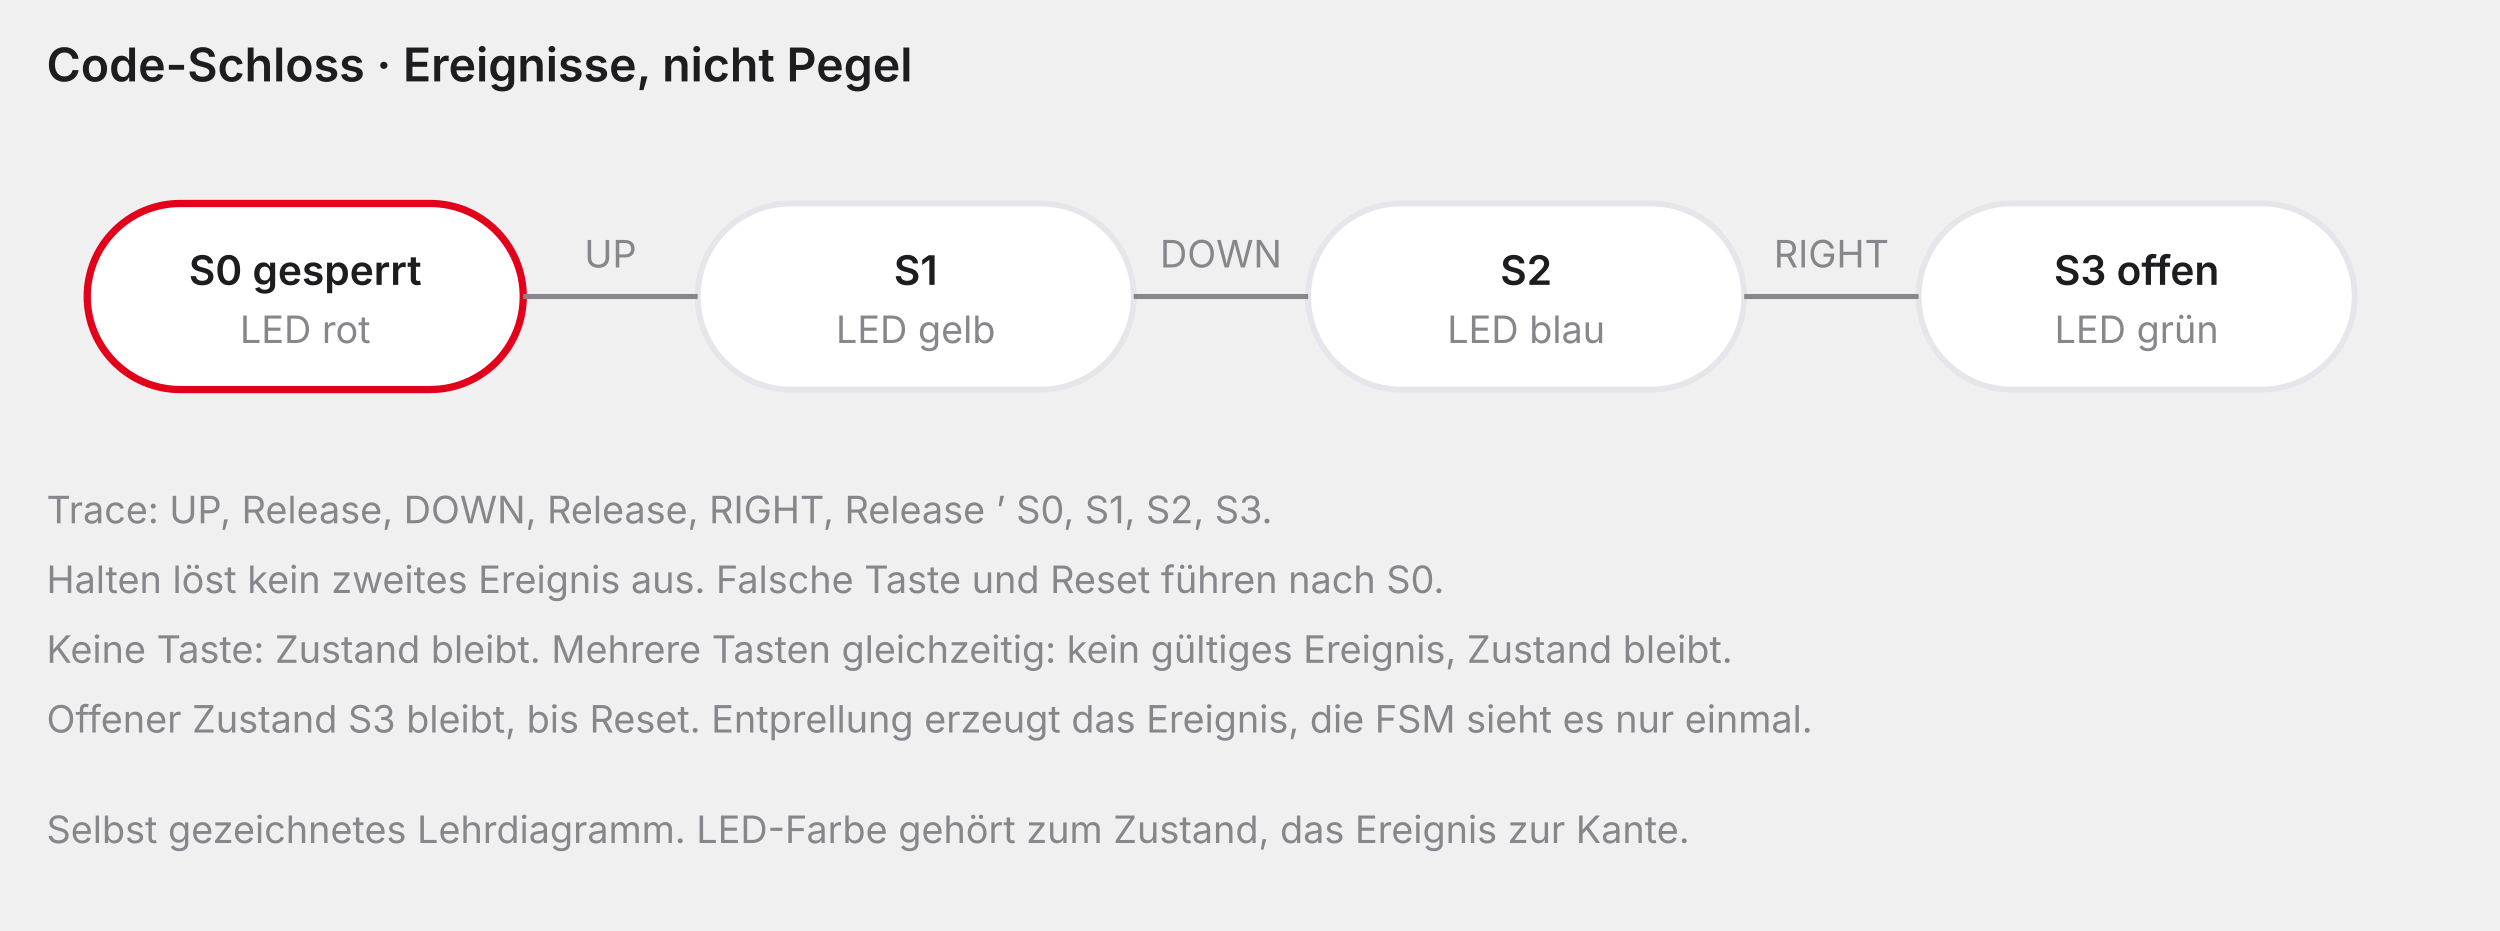
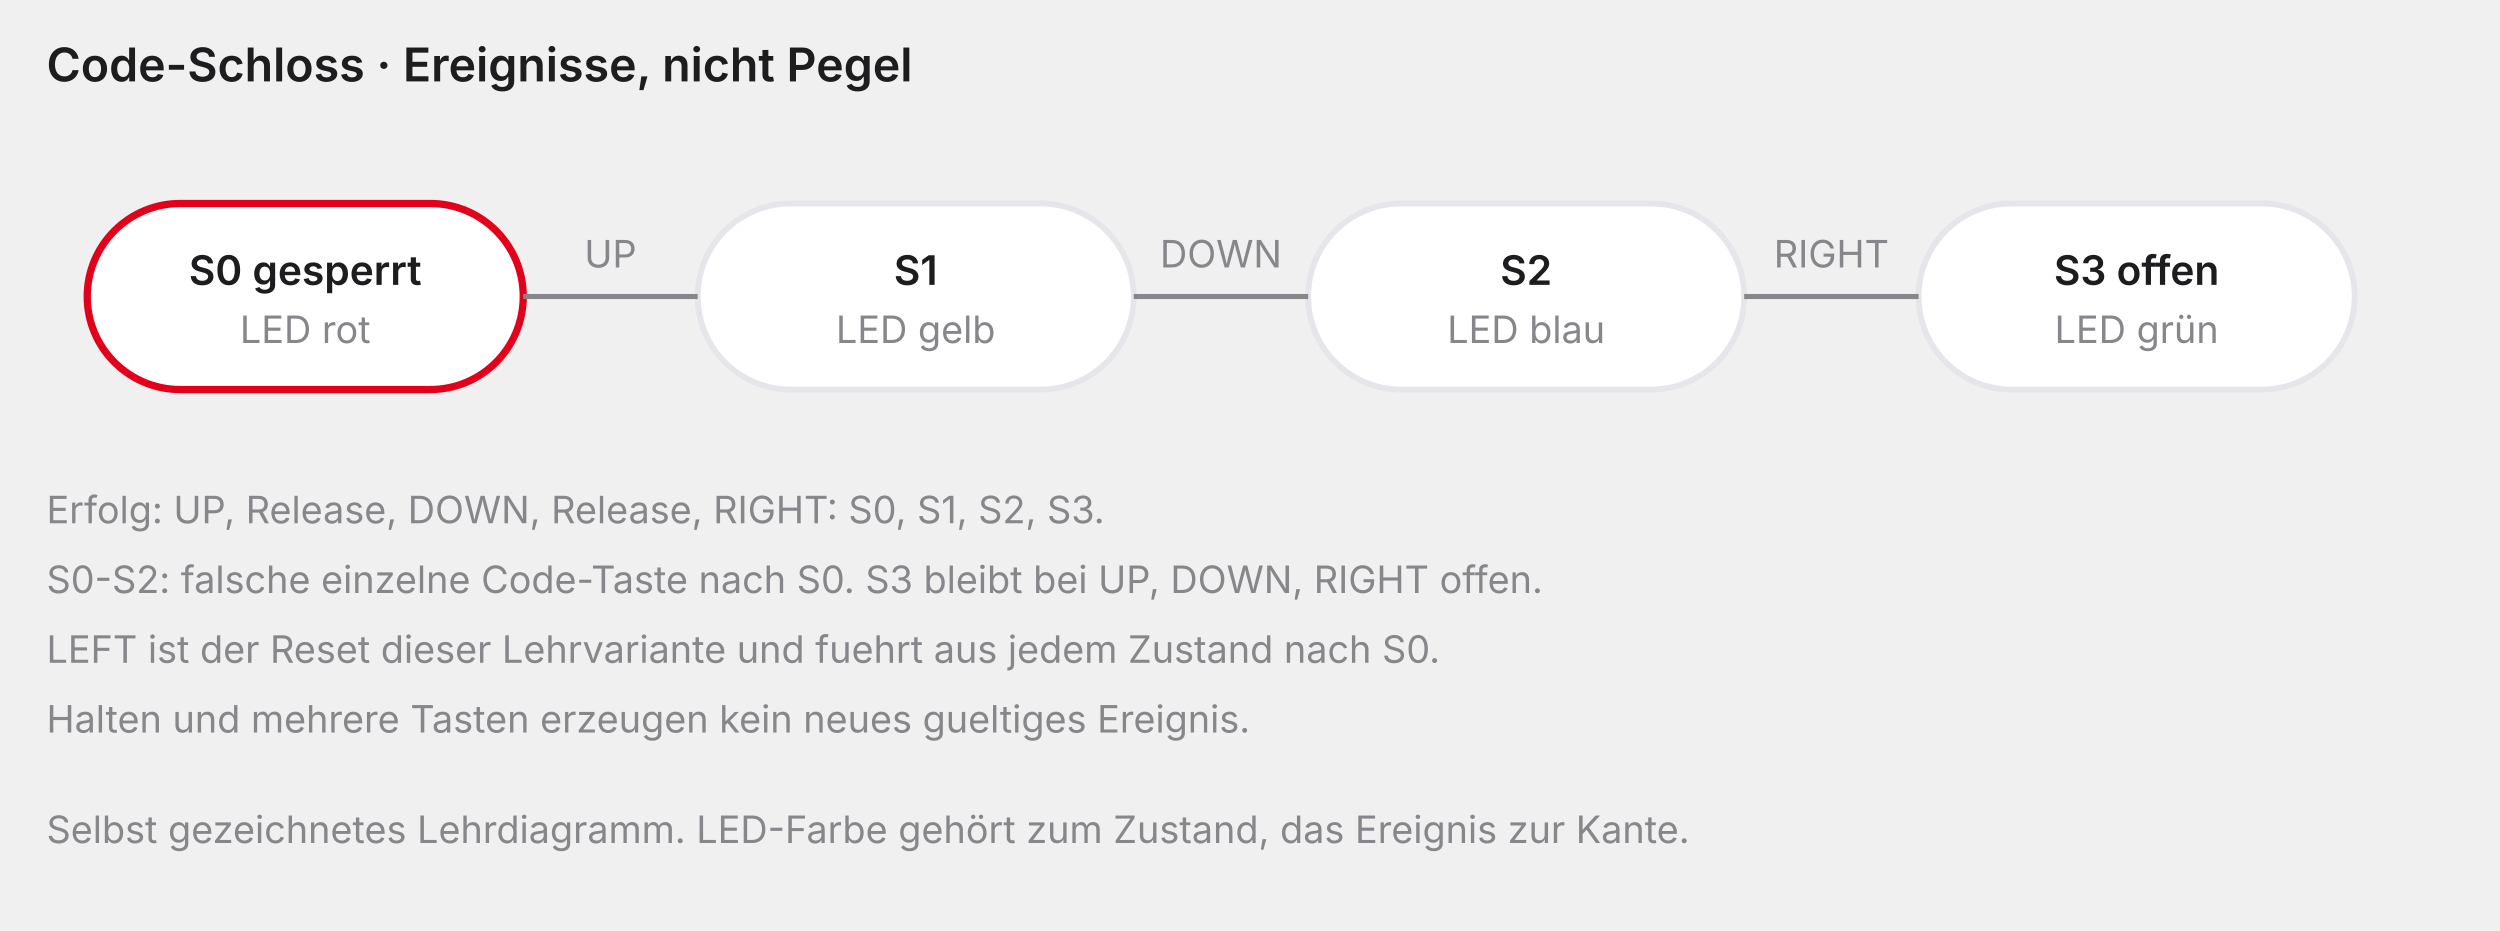
<svg xmlns="http://www.w3.org/2000/svg" width="860" height="320" viewBox="0 0 860 320" role="img" aria-label="Code-Schloss Zustände">
  <style>
    .n { fill: #FFFFFF; stroke: #E5E5EA; stroke-width: 2; }
    .hot { fill: #FFFFFF; stroke: #E2001A; stroke-width: 2.5; }
    .h { fill: #1D1D1F; font-family: Inter, sans-serif; font-size: 16px; font-weight: 600; }
    .c { fill: #1D1D1F; font-family: Inter, sans-serif; font-size: 14px; font-weight: 600; }
    .s { fill: #86868B; font-family: Inter, sans-serif; font-size: 13px; }
    .w { fill: none; stroke: #86868B; stroke-width: 1.75; }
  </style>
  <text class="h" x="16" y="28">Code-Schloss · Ereignisse, nicht Pegel</text>
  <rect class="hot" x="30" y="70" width="150" height="64" rx="32" />
  <rect class="n" x="240" y="70" width="150" height="64" rx="32" />
  <rect class="n" x="450" y="70" width="150" height="64" rx="32" />
  <rect class="n" x="660" y="70" width="150" height="64" rx="32" />
  <text class="c" x="105" y="98" text-anchor="middle">S0 gesperrt</text>
  <text class="s" x="105" y="118" text-anchor="middle">LED rot</text>
  <text class="c" x="315" y="98" text-anchor="middle">S1</text>
  <text class="s" x="315" y="118" text-anchor="middle">LED gelb</text>
  <text class="c" x="525" y="98" text-anchor="middle">S2</text>
  <text class="s" x="525" y="118" text-anchor="middle">LED blau</text>
  <text class="c" x="735" y="98" text-anchor="middle">S3 offen</text>
  <text class="s" x="735" y="118" text-anchor="middle">LED grün</text>
  <path class="w" d="M 180 102 L 240 102" />
  <path class="w" d="M 390 102 L 450 102" />
  <path class="w" d="M 600 102 L 660 102" />
  <text class="s" x="210" y="92" text-anchor="middle">UP</text>
  <text class="s" x="420" y="92" text-anchor="middle">DOWN</text>
  <text class="s" x="630" y="92" text-anchor="middle">RIGHT</text>
-   <text class="s" x="16" y="180">Trace: UP, Release, DOWN, Release, RIGHT, Release ’ S0, S1, S2, S3.</text>
-   <text class="s" x="16" y="204">Halten löst kein zweites Ereignis aus. Falsche Taste und Reset führen nach S0.</text>
-   <text class="s" x="16" y="228">Keine Taste: Zustand bleibt. Mehrere Tasten gleichzeitig: kein gültiges Ereignis, Zustand bleibt.</text>
-   <text class="s" x="16" y="252">Offener Zustand S3 bleibt, bis Reset. Entprellung erzeugt das Ereignis, die FSM sieht es nur einmal.</text>
+   <text class="s" x="16" y="180">Erfolg: UP, Release, DOWN, Release, RIGHT: S0, S1, S2, S3.</text>
+   <text class="s" x="16" y="204">S0-S2: falsche einzelne Code-Taste nach S0. S3 bleibt bei UP, DOWN, RIGHT offen.</text>
+   <text class="s" x="16" y="228">LEFT ist der Reset dieser Lehrvariante und fuehrt aus jedem Zustand nach S0.</text>
+   <text class="s" x="16" y="252">Halten und mehrere Tasten erzeugen kein neues gueltiges Ereignis.</text>
  <text class="s" x="16" y="290">Selbst gezeichnetes Lehrdiagramm. LED-Farbe gehört zum Zustand, das Ereignis zur Kante.</text>
</svg>
